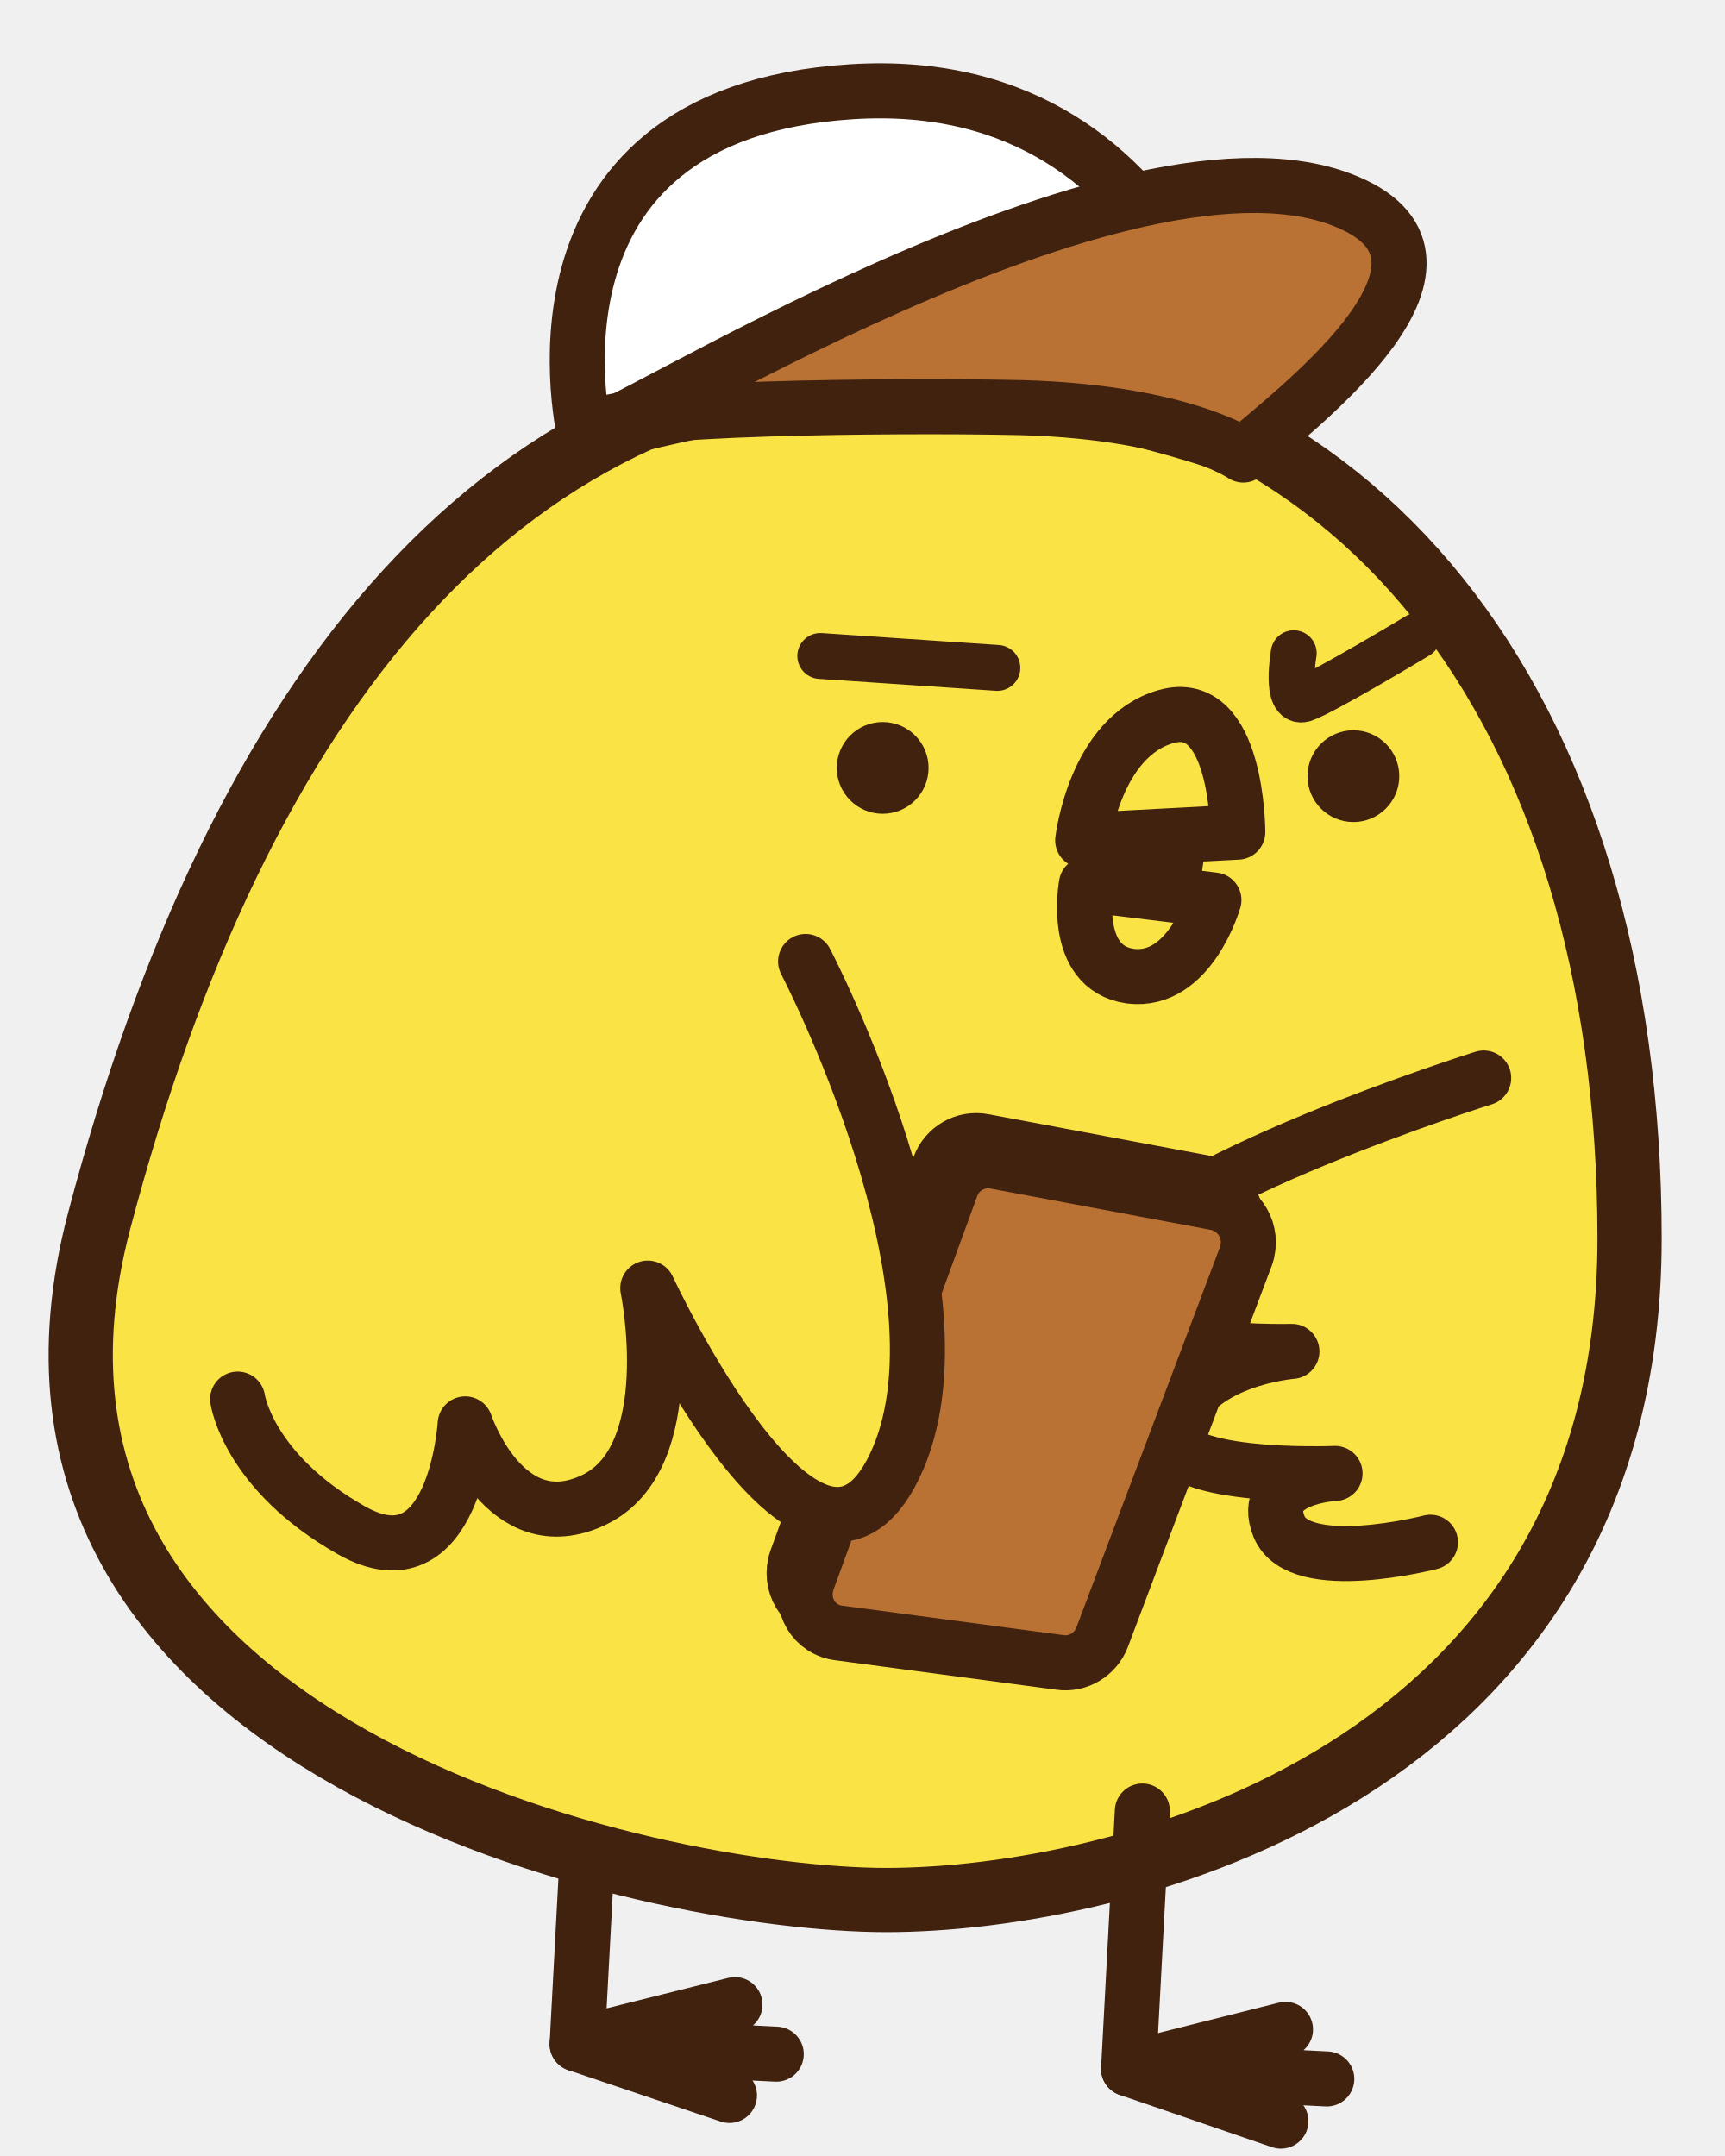
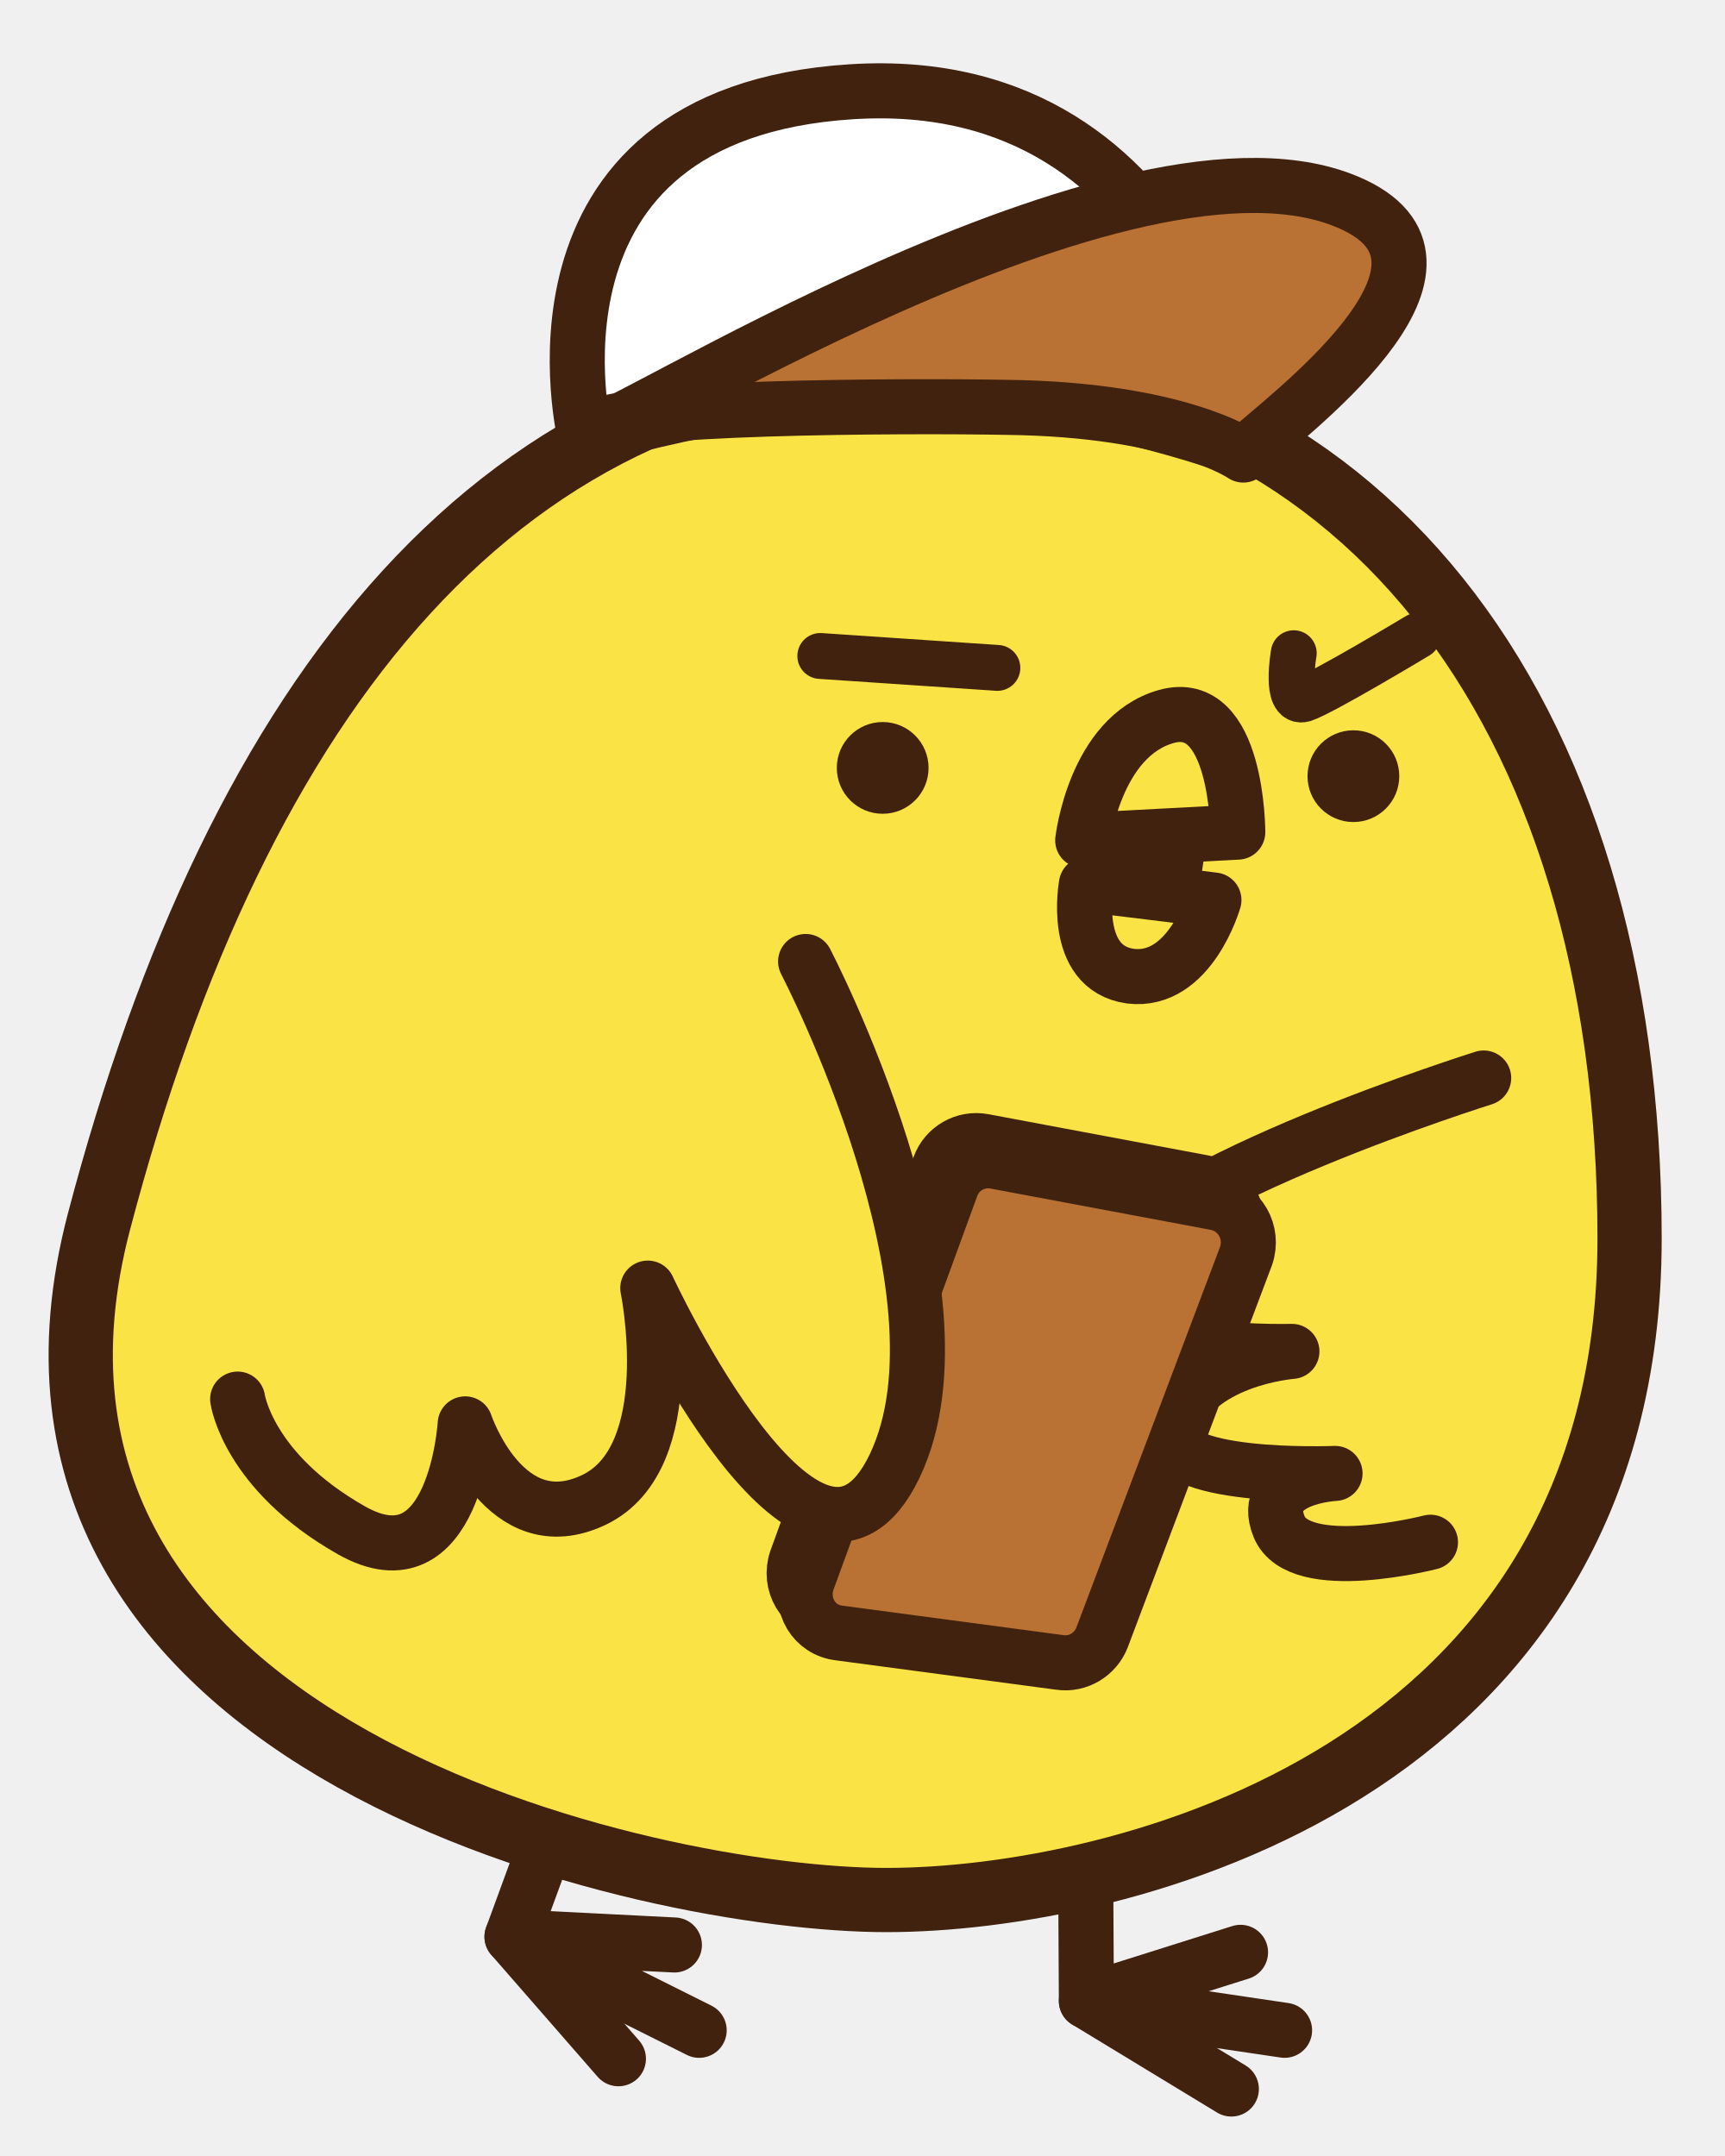
<svg xmlns="http://www.w3.org/2000/svg" version="1.1" id="圖層_1" x="0px" y="0px" viewBox="0 0 188 235" style="enable-background:new 0 0 188 235;" xml:space="preserve">
  <style type="text/css">
	.st0{fill:none;stroke:#40220F;stroke-width:6;stroke-linecap:round;stroke-linejoin:round;stroke-miterlimit:10;}
	.st1{fill:#FAE345;stroke:#40220F;stroke-width:7;stroke-miterlimit:10;}
	.st2{fill:none;stroke:#40220F;stroke-width:5;stroke-linecap:round;stroke-linejoin:round;stroke-miterlimit:10;}
	.st3{fill:#40220F;}
	.st4{fill:#FAE345;stroke:#40220F;stroke-width:6;stroke-linecap:round;stroke-linejoin:round;stroke-miterlimit:10;}
	.st5{fill:#B97233;stroke:#40220F;stroke-width:6;stroke-linecap:round;stroke-linejoin:round;stroke-miterlimit:10;}
	.st6{fill:#FFFFFF;stroke:#40220F;stroke-width:6;stroke-linecap:round;stroke-linejoin:round;stroke-miterlimit:10;}
</style>
  <g>
    <g>
-       <polyline class="st0" points="64.4,194.7 62.9,222.8 79.5,228.4   " />
-       <polyline class="st0" points="84.6,223.9 62.9,222.8 80.1,218.5   " />
+       <polyline class="st0" points="73.9,161.7 55.8,211.1 67.4,224.4   " />
+       <polyline class="st0" points="76.2,221.3 55.8,211.1 73.5,212   " />
    </g>
+     <g>
+       <polyline class="st0" points="118.1,161.7 118.4,218.1 134.2,227.7   " />
+       <polyline class="st0" points="140,221.3 118.4,218.1 135.2,212.8   " />
+     </g>
+   </g>
+   <g>
    <path class="st1" d="M101.1,39.2c-46.2,0-75.1,36.2-90.3,93.9s60.3,74,85.8,74s81-13.7,81-72.1S147.4,39.2,101.1,39.2z" />
-     <g>
-       <polyline class="st0" points="124.5,197.4 123,225.5 139.6,231.2   " />
-       <polyline class="st0" points="144.6,226.6 123,225.5 140.1,221.2   " />
-     </g>
    <path class="st0" d="M134.9,90.7c0,0,0-14.8-7.8-12.6c-7.8,2.2-9.1,13.5-9.1,13.5L134.9,90.7z" />
    <line class="st2" x1="89.4" y1="71.5" x2="108.7" y2="72.8" />
    <circle class="st3" cx="96.2" cy="83.7" r="5" />
    <circle class="st3" cx="147.5" cy="84.6" r="5" />
    <path class="st0" d="M118.4,96.4l13.9,1.7c0,0-2.6,9.1-9.1,8.3C116.7,105.5,118.4,96.4,118.4,96.4z" />
    <polygon class="st3" points="117.3,91.4 116.9,95.7 130.7,97 131.6,90.9  " />
    <path class="st2" d="M141,71.2c0,0-1,5.6,1.1,5c2.1-0.7,12.4-6.9,12.4-6.9" />
    <path class="st4" d="M161.7,117.5c0,0-35.7,11.2-41.3,20.7c-5.8,9.8,20.4,9.1,20.4,9.1s-10.8,0.8-13.1,8.3c-1.7,5.8,17.8,5,17.8,5   s-8.3,0.4-6.1,5.8c2.2,5.4,16.5,1.7,16.5,1.7" />
    <g>
-       <path class="st0" d="M131.2,128.9l-24-4.5c-2.1-0.4-4.1,0.8-4.8,2.7l-15.6,42.9c-0.9,2.6,0.7,5.4,3.5,5.7l24,3.2    c2,0.3,3.9-0.9,4.6-2.7l15.7-41.6C135.4,132.1,133.8,129.4,131.2,128.9z" />
-       <path class="st5" d="M132.5,131.1l-24-4.5c-2.1-0.4-4.1,0.8-4.8,2.7L88,172.3c-0.9,2.6,0.7,5.4,3.5,5.7l24,3.2    c2,0.3,3.9-0.9,4.6-2.7l15.7-41.6C136.7,134.3,135.1,131.6,132.5,131.1z" />
+       <path class="st0" d="M131.2,128.9l-24-4.5c-2.1-0.4-4.1,0.8-4.8,2.7L86.8,170c-0.9,2.6,0.7,5.4,3.5,5.7l24,3.2    c2,0.3,3.9-0.9,4.6-2.7l15.7-41.6C135.4,132.1,133.8,129.4,131.2,128.9z" />
+       <path class="st5" d="M132.5,131.1l-24-4.5c-2.1-0.4-4.1,0.8-4.8,2.7l-15.7,43c-0.9,2.6,0.7,5.4,3.5,5.7l24,3.2    c2,0.3,3.9-0.9,4.6-2.7l15.7-41.6C136.7,134.3,135.1,131.6,132.5,131.1z" />
    </g>
-     <path class="st4" d="M87.8,104.8c0,0,18.8,36,9.7,55s-26.9-19.4-26.9-19.4s3.8,18.5-5.9,23.1c-9.7,4.6-14-8.3-14-8.3   s-1.1,18-12.4,11.6s-12.4-14.3-12.4-14.3" />
+     <path class="st4" d="M87.8,104.8c0,0,18.8,36,9.7,55s-26.9-19.4-26.9-19.4s3.8,18.5-5.9,23.1s-14-8.3-14-8.3s-1.1,18-12.4,11.6   s-12.4-14.3-12.4-14.3" />
    <g>
      <path class="st6" d="M136,49.3c0,0-5.4-41.7-43.2-39.3s-29,37.8-29,37.8s21.1-6.5,39-5.5C120.8,43.4,136,49.3,136,49.3z" />
-       <path class="st5" d="M135.5,49.6c4.6-4.2,26.7-20.4,12-27.3c-24.1-11.3-83.4,27.1-82.5,24.5c0.8-2.5,33.9-2.6,44.6-2.4    C128.3,44.6,135.5,49.6,135.5,49.6z" />
+       <path class="st5" d="M135.5,49.6c4.6-4.2,26.7-20.4,12-27.3C123.4,11,64.1,49.4,65,46.8c0.8-2.5,33.9-2.6,44.6-2.4    C128.3,44.6,135.5,49.6,135.5,49.6z" />
    </g>
  </g>
</svg>
